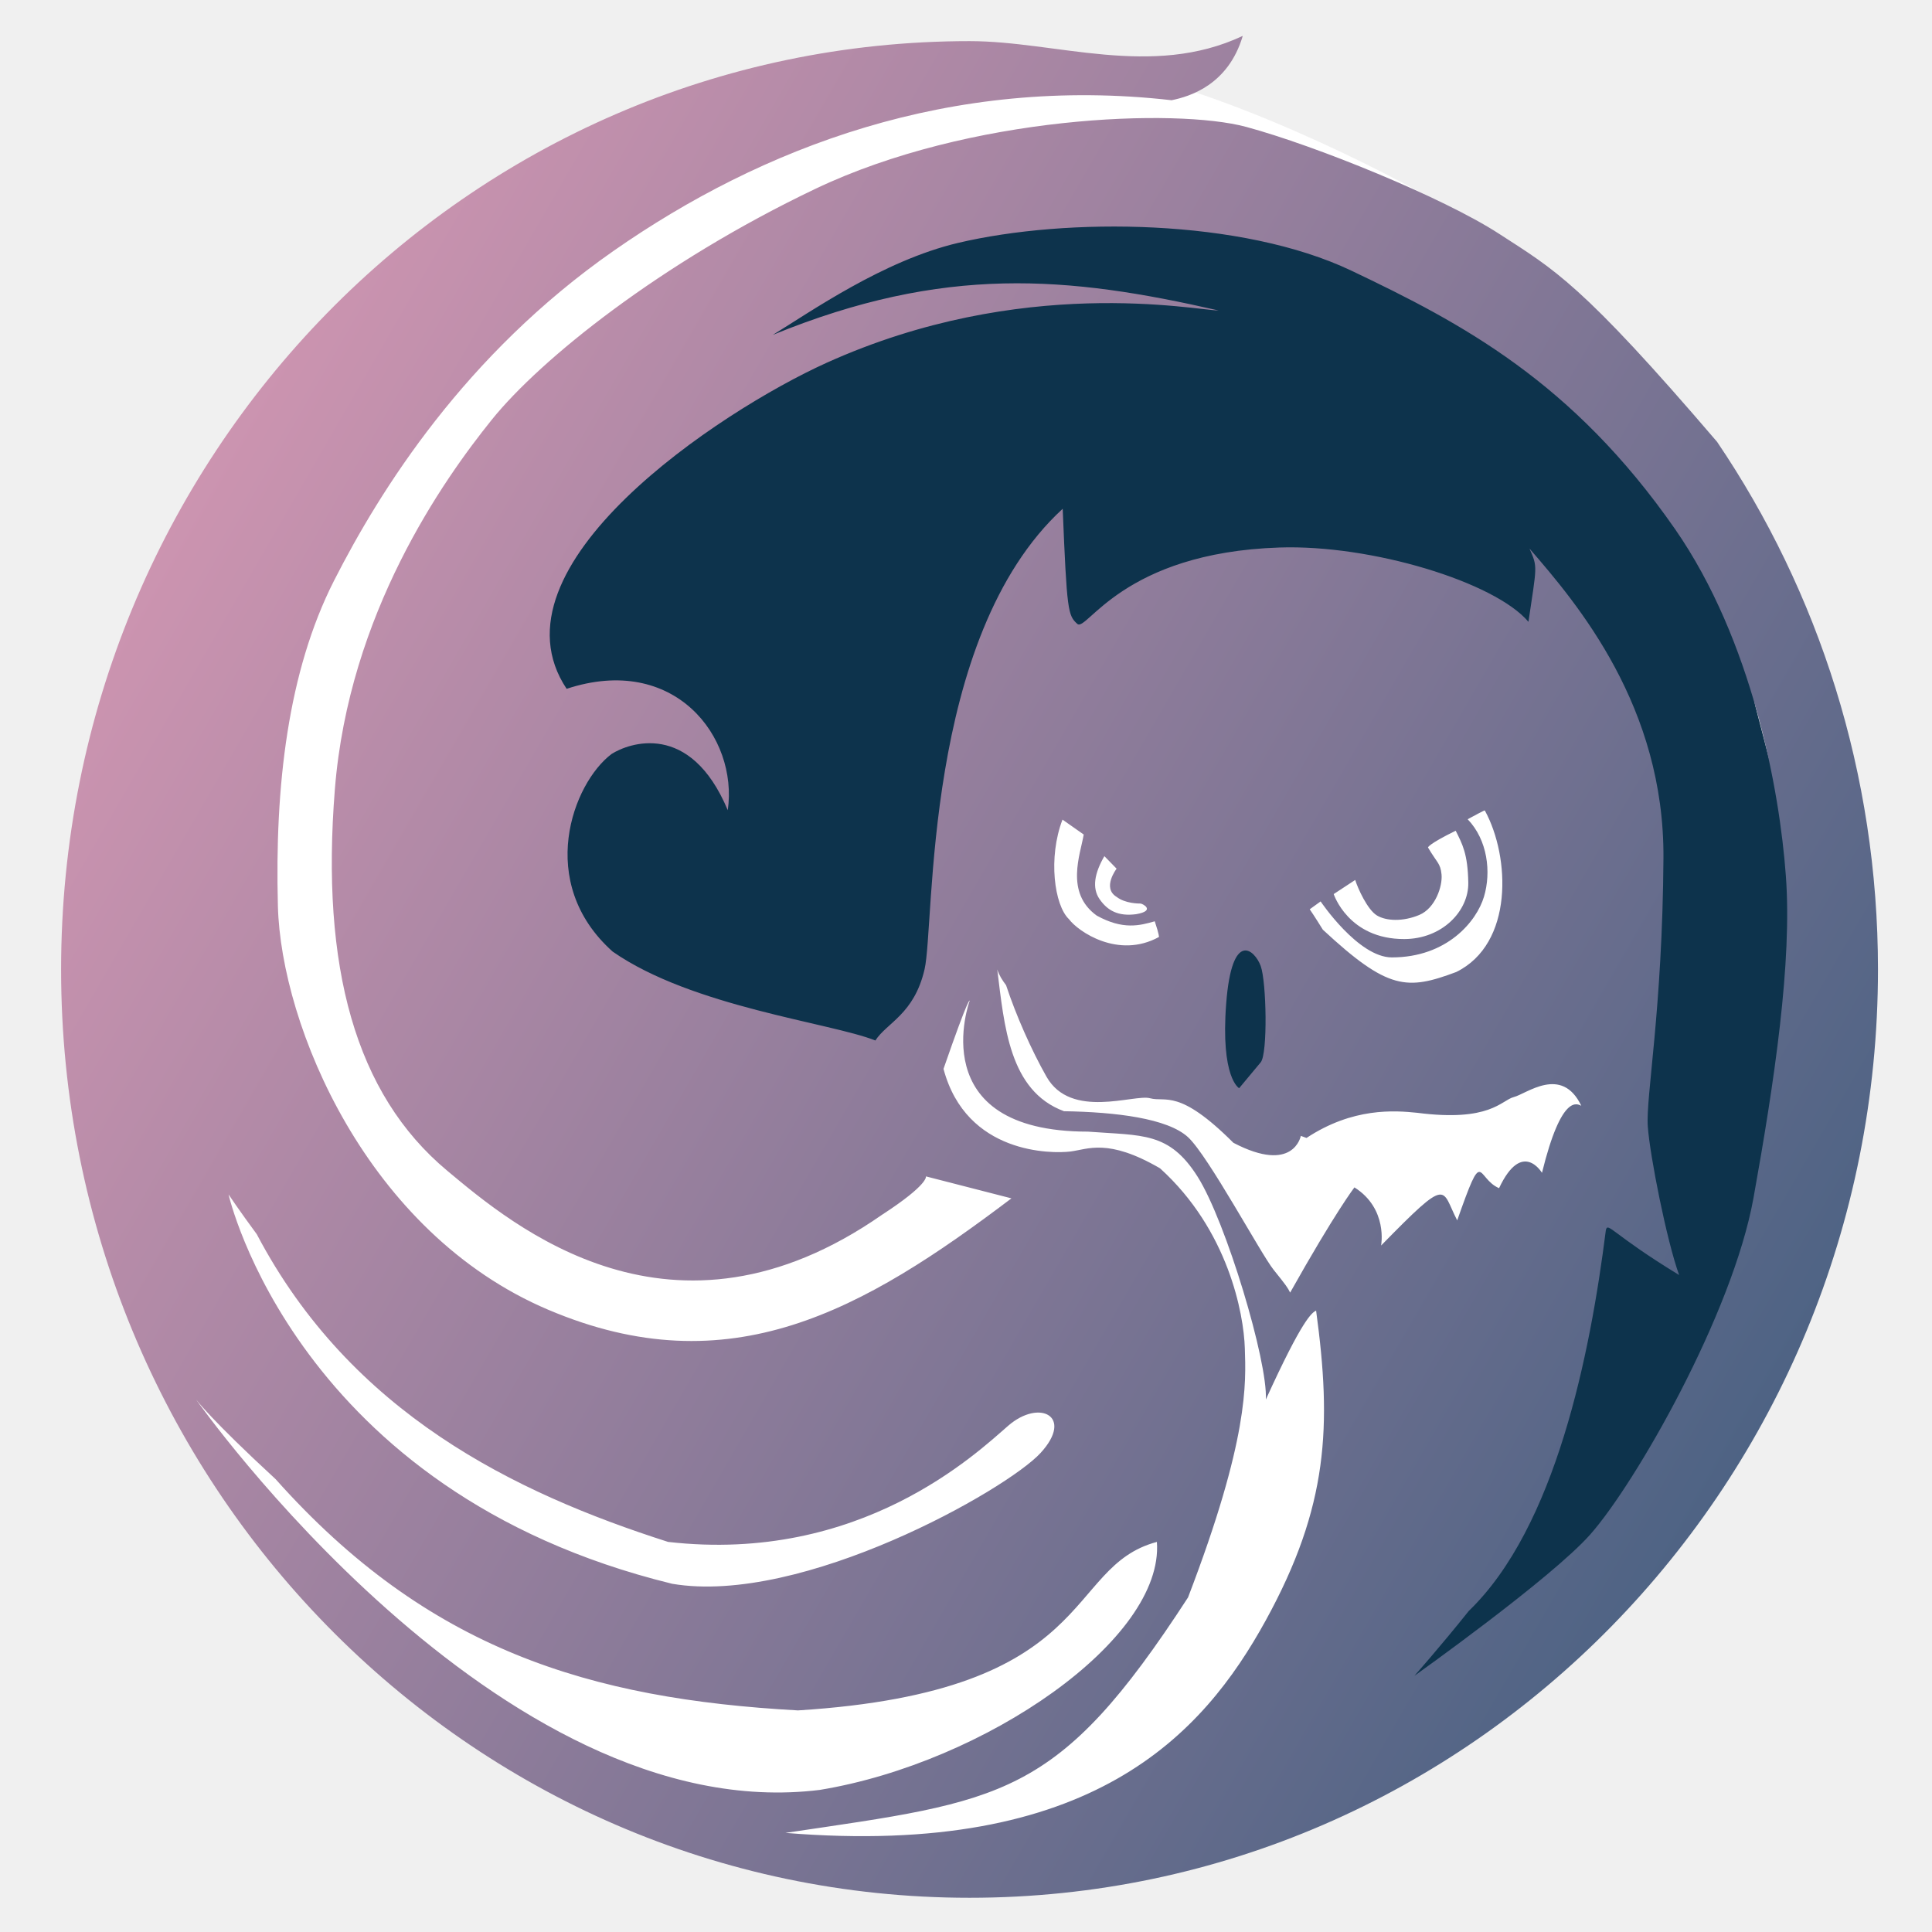
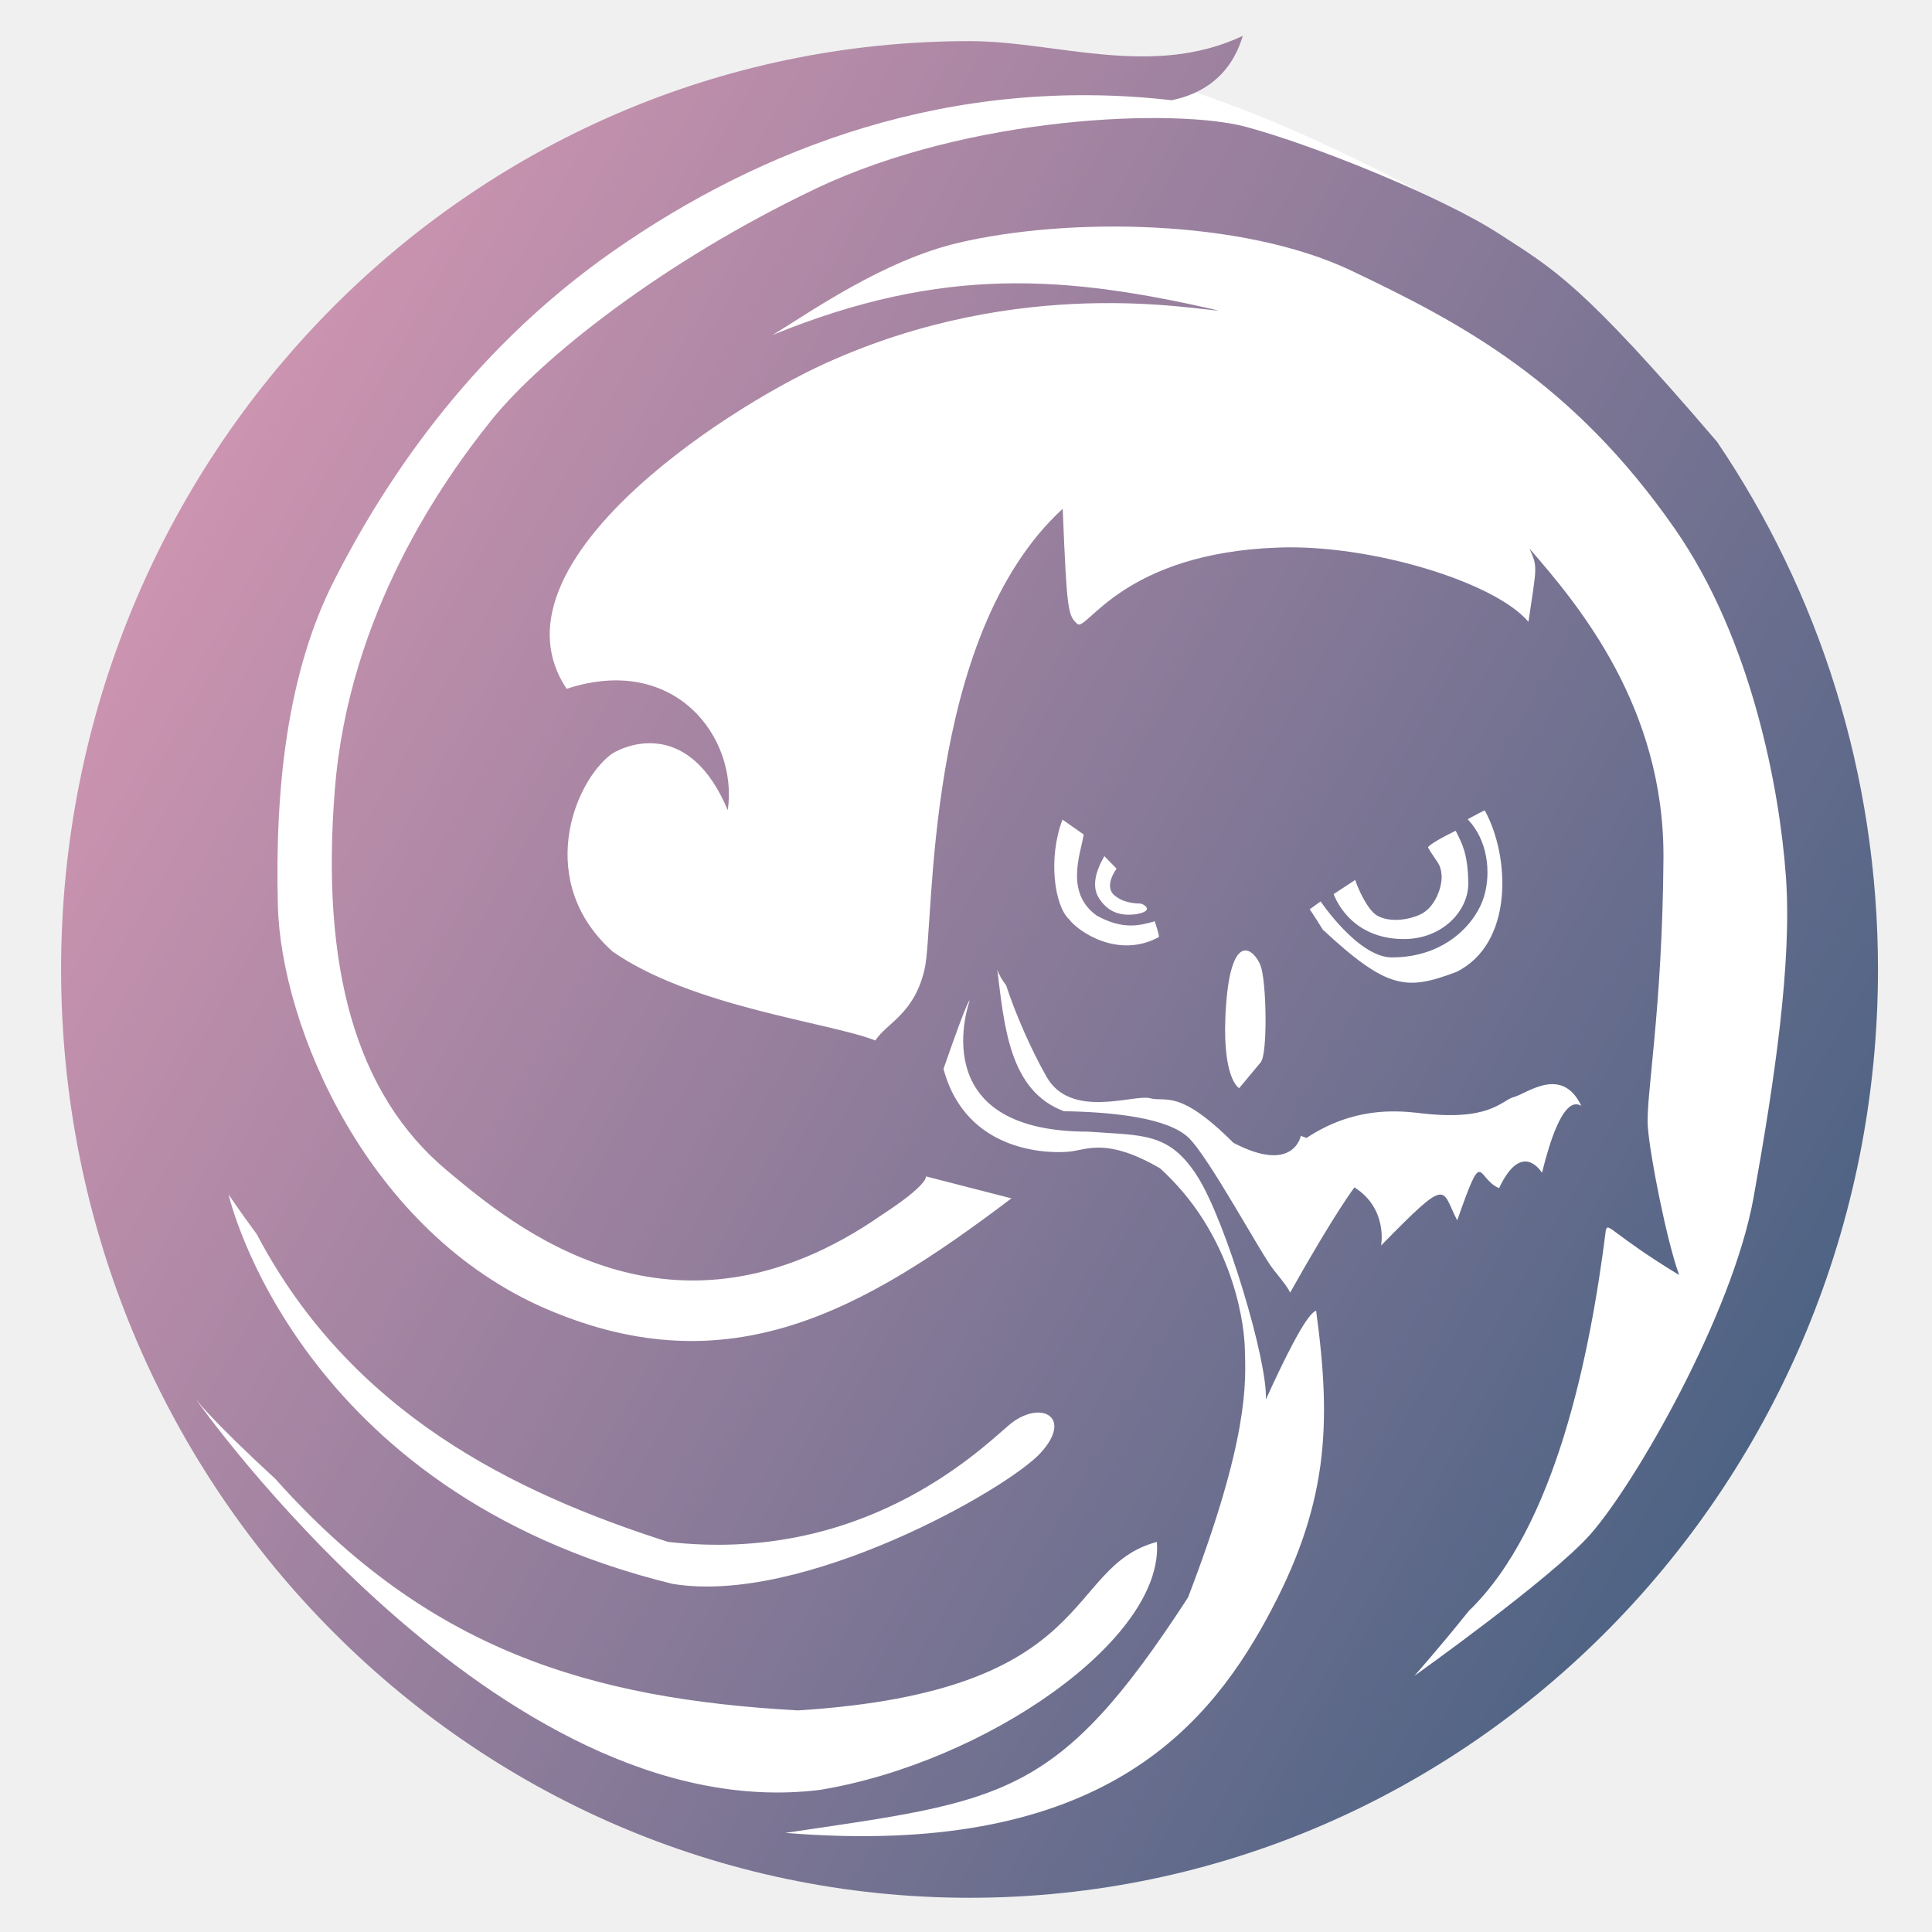
<svg xmlns="http://www.w3.org/2000/svg" version="1.1" id="Layer_1" x="0px" y="0px" width="56px" height="56px" viewBox="0 0 56 56" enable-background="new 0 0 56 56" xml:space="preserve">
  <g id="Layer_2">
    <path fill="#FFFFFF" d="M41.163,5.575c0,0-4.931-2.767-8.996-3.575c-4.065-0.808-11.833,2.25-11.833,2.25l-10.75,6.083   c0,0-3.583,11.75-3.583,12.5S4.333,36.667,4.333,36.667l0.162,3.366l1.838,2.217l1.5,2.084l3.417,3.5l4.605,2.171l2.979,2.412   l3.915,1.25l5.252,0.5l7.833-3.667l3.417-5.583l3.167-8.417l3.916-3v-3.416l-4,0.583l-5.75,1.417l-2.833-1.167L31.083,30   l-1.5-2.417l-1.48-0.5l-1.769,4l-2,3.166l-8.083-2.166L12.583,25.5L14.25,16l9.667-8.583l4.917-1.667L34.5,4.833l5.833,1.333   L41.163,5.575" />
  </g>
  <g id="Layer_3">
-     <path fill="#0D334C" d="M13.625,17.875l11.708-11.75L31.75,4.75L36.125,5L41.5,7.5c0,0,6.875,6.375,7.5,6.5   s1.877,6.454,1.877,6.454L53,28.625c0,0-1.625,9.25-1.875,9.875s-7.25,10-7.25,10l-4.5,1L40,44.25l4.625-8.125l2.125-3.75L45,29   l-6.75,2.75L36.5,32l-2-0.875L32.125,29.5L28,27.315l-2.667,5.352L19.25,32.25L11.75,24L13.625,17.875z" />
+     <path fill="#FFFFFF" d="M13.625,17.875l11.708-11.75L31.75,4.75L36.125,5L41.5,7.5c0,0,6.875,6.375,7.5,6.5   s1.877,6.454,1.877,6.454L53,28.625c0,0-1.625,9.25-1.875,9.875s-7.25,10-7.25,10l-4.5,1L40,44.25l4.625-8.125l2.125-3.75L45,29   l-6.75,2.75L36.5,32l-2-0.875L32.125,29.5L28,27.315l-2.667,5.352L19.25,32.25L11.75,24L13.625,17.875z" />
  </g>
  <g id="Layer_4">
    <polygon fill="#FFFFFF" points="32.375,29 29.75,26.5 29.75,23.375 33,23.375 35.323,26.188 34,29  " />
    <polygon fill="#FFFFFF" points="39.25,29 37.125,27.125 37.125,23.375 40.5,22.125 44.5,22.125 45.125,26.188 42.625,29  " />
  </g>
  <g id="Layer_1_1_">
    <polygon fill="#377254" points="35.332,9 35.323,9 35.326,9  " />
    <linearGradient id="SVGID_1_" gradientUnits="userSpaceOnUse" x1="5.325" y1="14.589" x2="51.192" y2="41.07">
      <stop offset="0" style="stop-color:#CC94B0" />
      <stop offset="1" style="stop-color:#4E6384" />
    </linearGradient>
    <path fill="url(#SVGID_1_)" d="M49.77,12.806c-3.937-4.599-4.709-4.987-6.324-6.033c-1.612-1.046-5.301-2.548-7.325-3.095   c-2.022-0.546-8.008-0.34-12.49,1.797c-4.483,2.139-7.964,4.938-9.375,6.689c-1.41,1.752-4.144,5.613-4.55,10.717   c-0.41,5.142,0.591,8.828,3.255,11.051c1.908,1.594,6.528,5.512,12.603,1.28c1.365-0.887,1.274-1.114,1.274-1.114l2.479,0.637   c-4.3,3.255-8.167,5.461-13.423,3.23c-5.255-2.229-7.749-8.234-7.839-11.703c-0.092-3.465,0.286-6.793,1.628-9.433   c1.343-2.639,3.799-6.553,8.1-9.556c4.301-3.003,9.783-5.097,16.176-4.368c0.521-0.106,1.642-0.44,2.063-1.865   c-2.642,1.244-5.406,0.152-7.917,0.152C13.56,1.192,1.771,13.239,1.771,28.1c0,14.862,11.789,26.908,26.332,26.908   c14.543,0,26.331-12.046,26.331-26.908C54.434,22.418,52.71,17.148,49.77,12.806z M7.443,35.775   c2.731,5.188,7.463,7.492,11.922,8.918c5.583,0.638,8.949-2.579,9.859-3.368c0.908-0.787,1.912-0.272,0.938,0.789   c-0.971,1.063-6.915,4.43-10.677,3.793C8.566,43.236,6.625,34.622,6.625,34.622S6.928,35.076,7.443,35.775z M5.684,40.566   c0,0,0.428,0.578,2.305,2.308c4.409,4.944,9.102,6.369,15.139,6.703c8.767-0.548,7.675-4.156,10.405-4.884   c0.213,2.82-4.975,6.399-9.769,7.188C14.452,53.036,5.684,40.566,5.684,40.566z M36.688,46.969   c-1.818,3.307-5.035,6.885-13.922,6.158c6.338-0.939,7.869-0.971,11.67-6.825c1.769-4.61,1.678-6.22,1.646-7.221   c-0.03-1.001-0.482-3.429-2.458-5.217c-1.517-0.882-2.092-0.548-2.604-0.486c-0.518,0.062-3.01,0.091-3.672-2.396   c0.758-2.186,0.758-1.974,0.758-1.974s-1.396,3.793,3.429,3.793c1.577,0.119,2.351,0,3.177,1.304   c0.826,1.305,2.04,5.369,1.979,6.461c1.063-2.334,1.334-2.518,1.457-2.577C38.602,41.325,38.507,43.66,36.688,46.969z    M40.032,36.102c0,0,0.204-1.069-0.773-1.685c0,0-0.547,0.706-1.864,3.05c-0.067-0.139-0.112-0.206-0.479-0.662   c-0.365-0.453-1.891-3.299-2.48-3.843c-0.594-0.547-2.094-0.729-3.596-0.753c-1.592-0.59-1.729-2.479-1.934-4.109   c0.052,0.166,0.145,0.311,0.256,0.458c0.283,0.86,0.734,1.881,1.171,2.65c0.708,1.25,2.542,0.5,3,0.625s0.834-0.292,2.417,1.291   c1.75,0.916,1.955-0.2,1.955-0.2c0.053,0.021,0.104,0.039,0.165,0.06c1.344-0.887,2.549-0.797,3.209-0.729   c2.116,0.273,2.435-0.361,2.798-0.456c0.365-0.089,1.389-0.932,1.957,0.251c-0.113-0.045-0.568-0.374-1.139,1.945   c0,0-0.576-0.979-1.244,0.445c-0.676-0.293-0.438-1.274-1.213,0.933C41.762,34.463,42.036,34.055,40.032,36.102z M31.789,26.539   c0.763,0.421,1.248,0.289,1.682,0.165c0.133,0.397,0.122,0.455,0.122,0.455c-1.182,0.648-2.347-0.163-2.608-0.516   c-0.426-0.401-0.61-1.786-0.188-2.886l0.615,0.432C31.318,24.758,30.863,25.872,31.789,26.539z M32.366,25.997   c0.249,0.193,0.637,0.193,0.692,0.193c0.057,0,0.455,0.206-0.125,0.308c-0.521,0.069-0.83-0.103-1.06-0.434   c-0.228-0.327-0.146-0.759,0.138-1.248l0.354,0.363C32.366,25.179,31.934,25.736,32.366,25.997z M35.542,29.084   c0.167-2.167,0.833-1.542,1-1.084s0.208,2.542,0,2.792s-0.625,0.75-0.625,0.75S35.375,31.251,35.542,29.084z M41.391,24.564   c0,0,0-0.091,0.803-0.485c0.197,0.395,0.349,0.668,0.365,1.502c0.016,0.833-0.765,1.635-1.853,1.638   c-1.624,0.006-2.048-1.304-2.048-1.304l0.623-0.409c0.076,0.242,0.354,0.86,0.627,1.027c0.271,0.166,0.758,0.185,1.229-0.012   c0.469-0.196,0.678-0.837,0.647-1.172C41.753,25.016,41.648,25.005,41.391,24.564z M40.343,27.751c1.601,0,2.458-1.046,2.671-1.76   c0.213-0.712,0.106-1.642-0.473-2.245c0.563-0.304,0.486-0.257,0.503-0.243c0.728,1.336,0.833,3.854-0.836,4.672   c-1.424,0.531-1.972,0.531-3.865-1.228c-0.243-0.394-0.38-0.591-0.38-0.591l0.316-0.228C38.279,26.128,39.369,27.751,40.343,27.751   z M46.092,44.48c-1.133,1.278-5.096,4.095-5.096,4.095s0.729-0.818,1.577-1.88c2.518-2.428,3.519-7.435,3.974-11.043   c0.061-0.243,0.184,0.123,2.123,1.305c-0.361-1.001-0.848-3.459-0.908-4.309c-0.062-0.852,0.424-3.367,0.454-7.768   c0.03-4.398-2.487-7.371-3.883-8.979c0.242,0.545,0.212,0.485-0.03,2.123c-0.972-1.153-4.552-2.245-7.221-2.154   c-4.553,0.152-5.583,2.457-5.855,2.214c-0.271-0.242-0.303-0.363-0.424-3.337c-4.065,3.732-3.701,12.043-4.004,13.349   c-0.303,1.305-1.092,1.545-1.426,2.063c-1.305-0.518-5.309-0.971-7.614-2.576c-2.246-2.005-1.153-4.888-0.031-5.729   c0.485-0.31,2.275-0.978,3.367,1.631c0.304-2.124-1.547-4.55-4.671-3.519c-2.366-3.55,4.442-8.049,7.524-9.445   C29.627,7.952,34.657,8.993,35.323,9C30.952,8,27.374,7.674,22.4,9.707c1.092-0.668,3.205-2.155,5.369-2.666   c3.153-0.744,8.221-0.711,11.407,0.807c3.188,1.517,6.4,3.209,9.375,7.486c2.237,3.22,3.033,7.566,3.213,10.054   c0.186,2.486-0.332,5.965-0.938,9.334C50.218,38.09,47.398,43.005,46.092,44.48z" />
  </g>
</svg>
